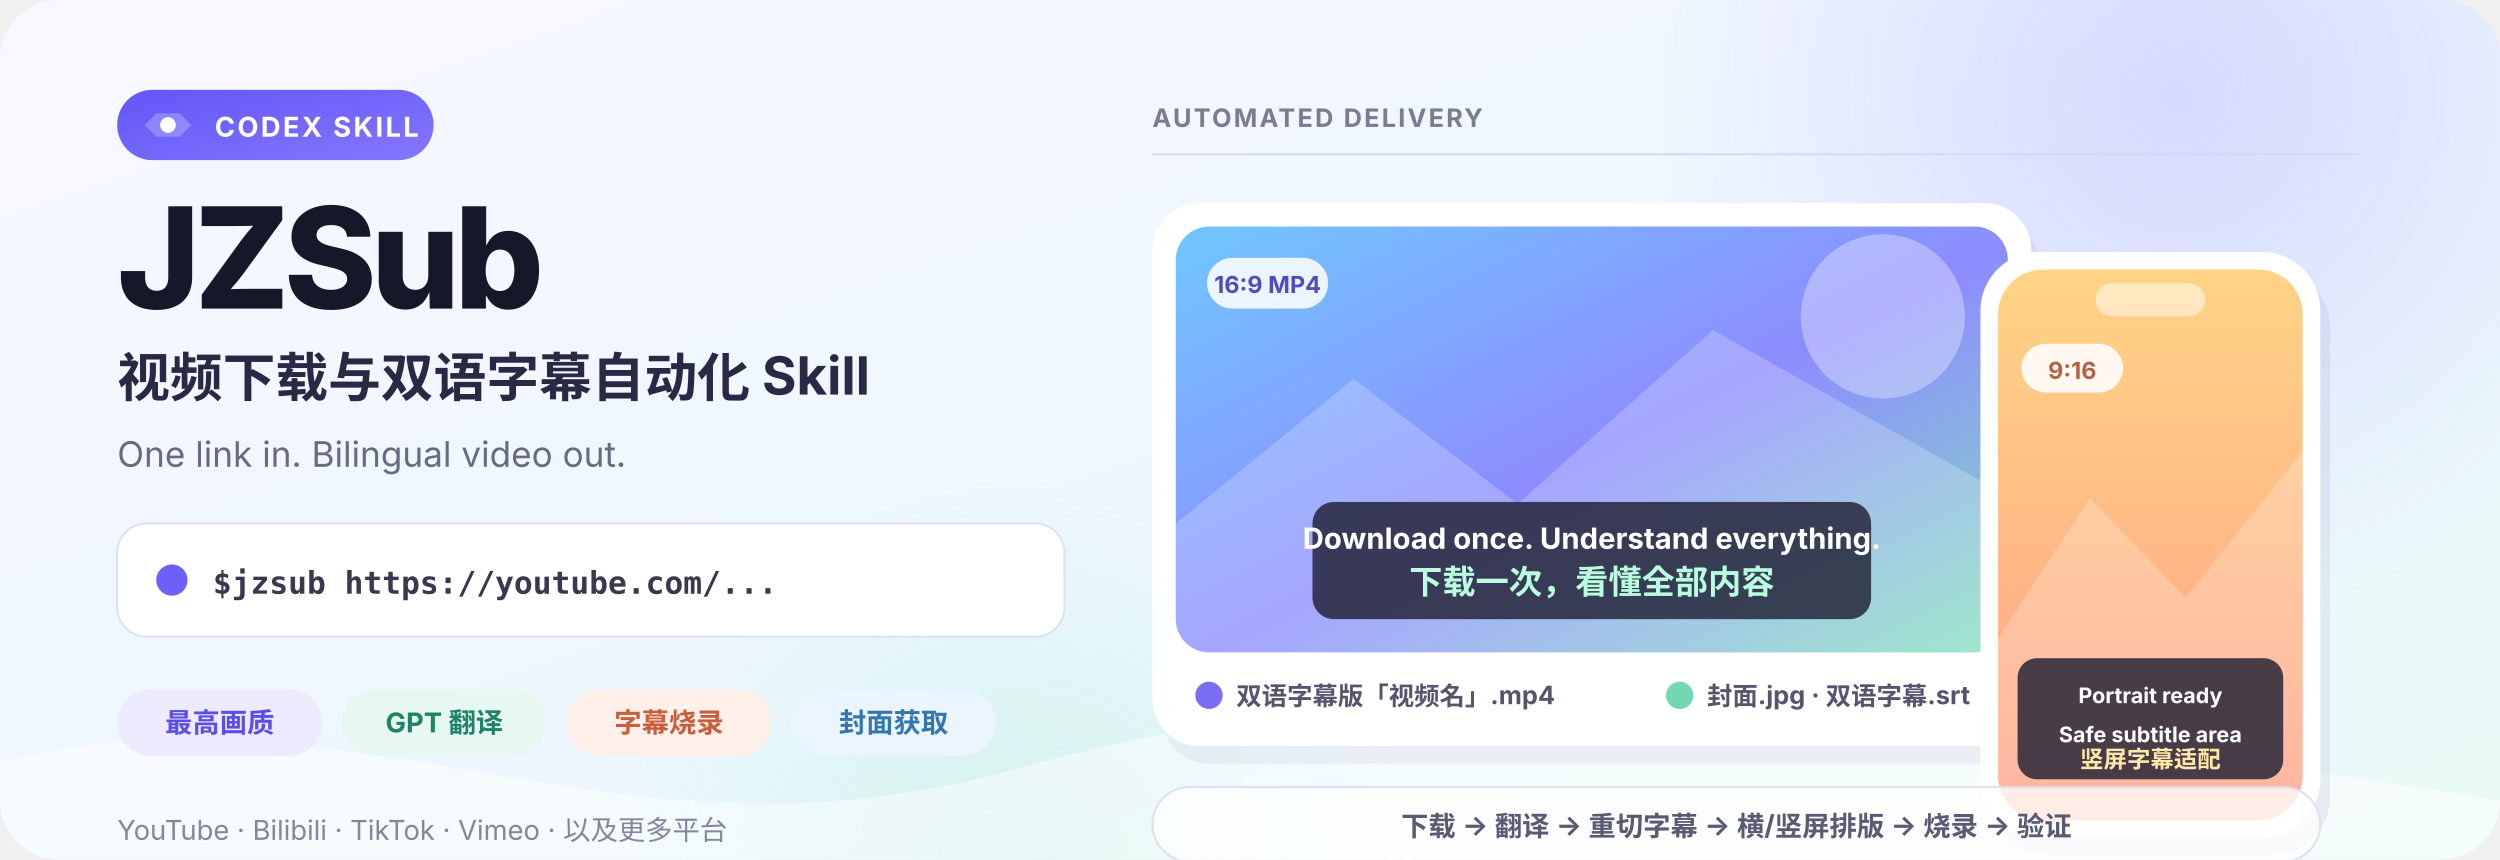
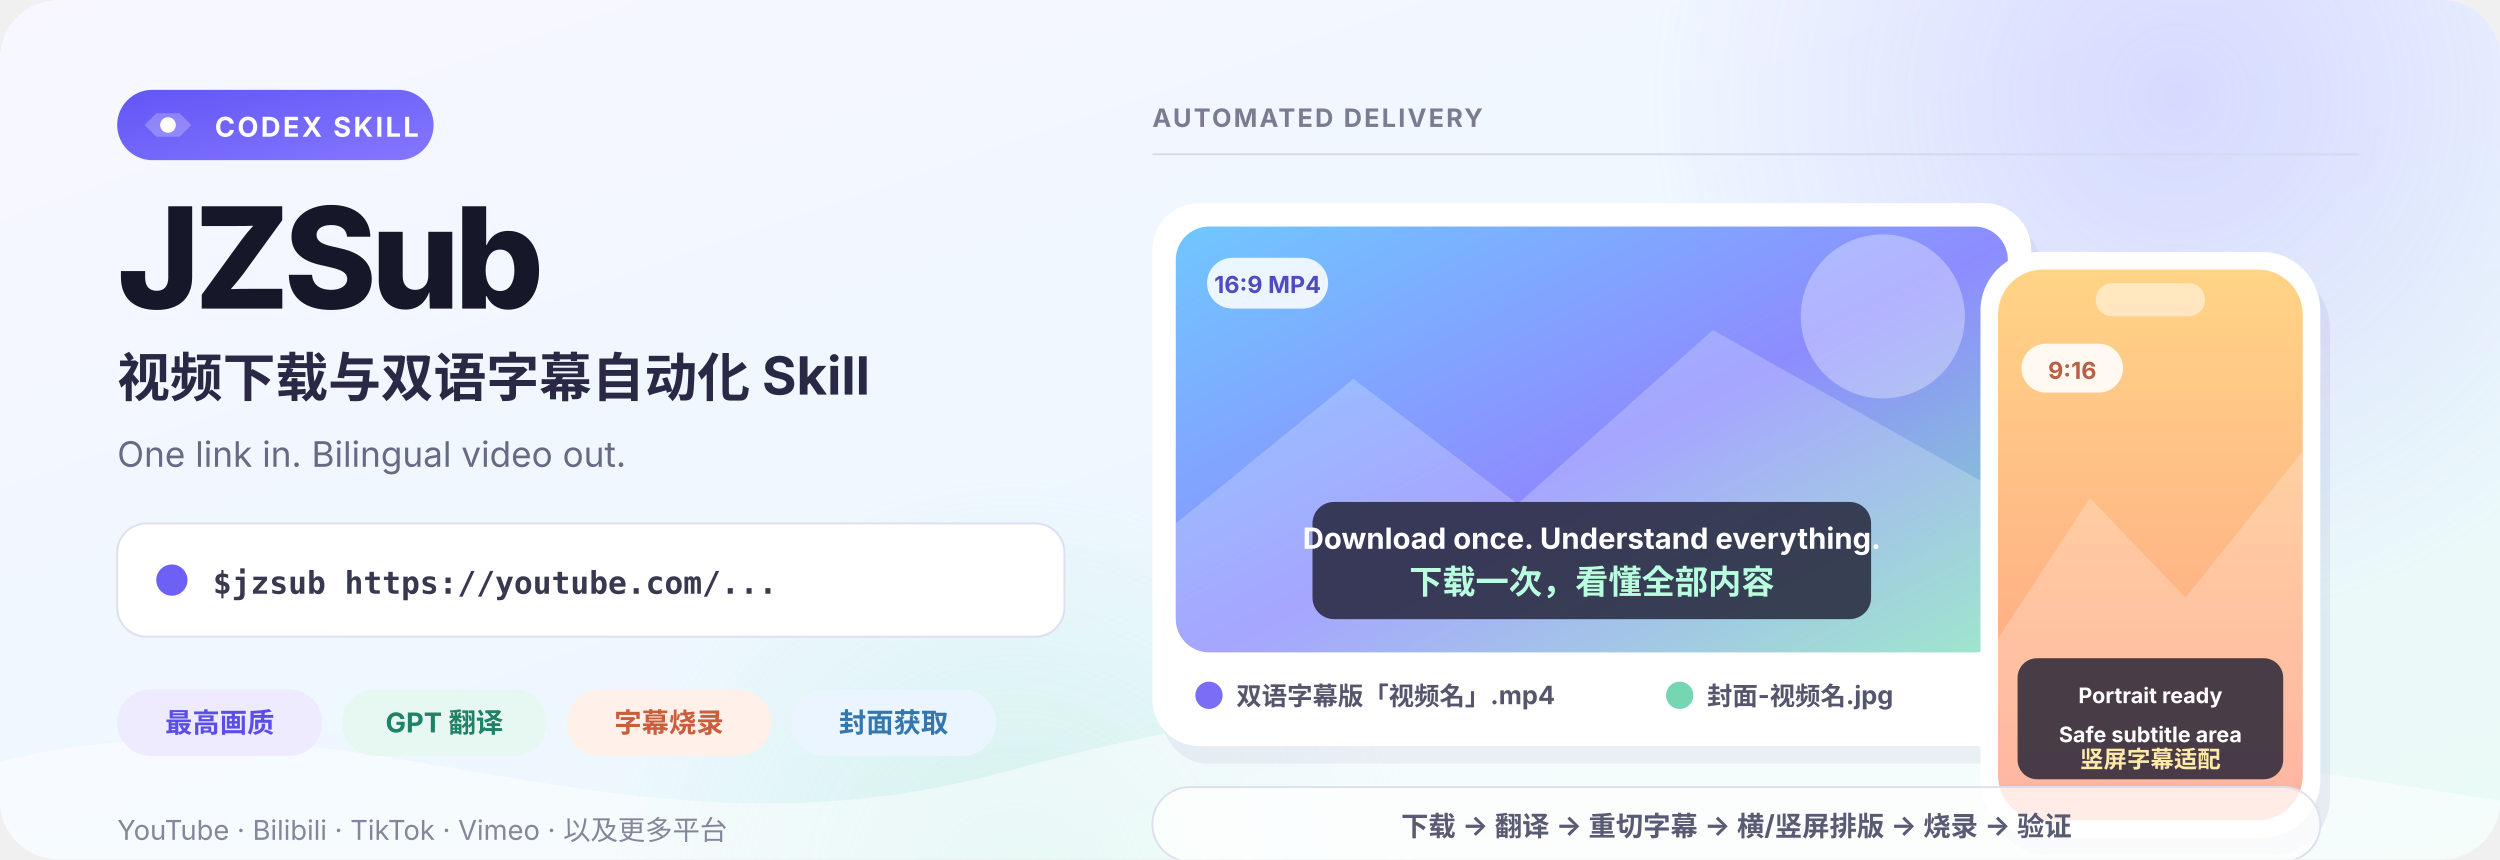
<svg xmlns="http://www.w3.org/2000/svg" width="1280" height="440" viewBox="0 0 1280 440" role="img" aria-labelledby="title desc">
  <defs>
    <linearGradient id="bg" x1="0" y1="0" x2="1" y2="1">
      <stop stop-color="#f8f7ff" />
      <stop offset=".52" stop-color="#eef7ff" />
      <stop offset="1" stop-color="#eafbf6" />
    </linearGradient>
    <linearGradient id="brand" x1="0" y1="0" x2="1" y2="1">
      <stop stop-color="#6255f6" />
      <stop offset="1" stop-color="#8478ff" />
    </linearGradient>
    <linearGradient id="video" x1="0" y1="0" x2="1" y2="1">
      <stop stop-color="#70c7ff" />
      <stop offset=".52" stop-color="#8d8cff" />
      <stop offset="1" stop-color="#83e1bd" />
    </linearGradient>
    <linearGradient id="phoneVideo" x1="0" y1="0" x2="0" y2="1">
      <stop stop-color="#ffd486" />
      <stop offset="1" stop-color="#ff9f86" />
    </linearGradient>
    <radialGradient id="orb">
      <stop stop-color="#897cff" stop-opacity=".24" />
      <stop offset="1" stop-color="#897cff" stop-opacity="0" />
    </radialGradient>
    <radialGradient id="mintOrb">
      <stop stop-color="#8de3c4" stop-opacity=".28" />
      <stop offset="1" stop-color="#8de3c4" stop-opacity="0" />
    </radialGradient>
    <clipPath id="canvas">
      <rect width="1280" height="440" rx="30" />
    </clipPath>
  </defs>
  <g clip-path="url(#canvas)">
    <rect width="1280" height="440" fill="url(#bg)" />
    <circle cx="1115" cy="50" r="270" fill="url(#orb)" />
    <circle cx="520" cy="455" r="210" fill="url(#mintOrb)" />
    <path d="M0 390C180 345 315 450 515 395S875 345 1280 410V440H0Z" fill="#fff" fill-opacity=".48" />
    <g font-family="-apple-system,BlinkMacSystemFont,'Segoe UI','PingFang SC','Microsoft YaHei',sans-serif">
      <g transform="translate(60 46)">
        <g>
          <rect width="162" height="36" rx="18" fill="url(#brand)" />
          <path d="M20 12h12l6 6-6 6H20l-6-6Z" fill="#fff" fill-opacity=".24" />
          <circle cx="26" cy="18" r="4" fill="#fff" />
          <text x="50" y="24" fill="#fff" font-size="14" font-weight="750" letter-spacing="1.2">CODEX SKILL</text>
        </g>
        <text x="0" y="112" fill="#17172a" font-size="72" font-weight="780" letter-spacing="-3">JZSub</text>
        <text x="0" y="157" fill="#292946" font-size="27" font-weight="680">视频下载与双语字幕自动化 Skill</text>
        <text x="0" y="193" fill="#686982" font-size="18">One link in. Bilingual video out.</text>
        <g transform="translate(0 222)">
          <rect width="485" height="58" rx="15" fill="#fff" stroke="#dedff0" />
          <circle cx="28" cy="29" r="8" fill="#6d60f6" />
          <text x="49" y="36" fill="#383850" font-family="ui-monospace,SFMono-Regular,Menlo,monospace" font-size="16" font-weight="650">$jzsub https://youtube.com/...</text>
        </g>
        <g transform="translate(0 307)" font-size="14" font-weight="680">
          <g>
            <rect width="105" height="34" rx="17" fill="#eeeaff" />
            <text x="52.5" y="22" fill="#5b4ee8" text-anchor="middle">最高画质</text>
          </g>
          <g transform="translate(115)">
            <rect width="105" height="34" rx="17" fill="#e6f8f1" />
            <text x="52.5" y="22" fill="#208266" text-anchor="middle">GPT 翻译</text>
          </g>
          <g transform="translate(230)">
            <rect width="105" height="34" rx="17" fill="#fff0e9" />
            <text x="52.5" y="22" fill="#c85e3c" text-anchor="middle">字幕烧录</text>
          </g>
          <g transform="translate(345)">
            <rect width="105" height="34" rx="17" fill="#eaf5ff" />
            <text x="52.5" y="22" fill="#3477ae" text-anchor="middle">封面获取</text>
          </g>
        </g>
        <text x="0" y="384" fill="#85869b" font-size="14">YouTube · Bilibili · TikTok · Vimeo · 以及更多平台</text>
      </g>
      <g transform="translate(590 47)">
        <text x="0" y="18" fill="#7b7c91" font-size="13" font-weight="750" letter-spacing="1.1">AUTOMATED DELIVERY</text>
        <path d="M0 32H618" stroke="#d7d9ea" />
        <g transform="translate(0 57)">
          <rect x="5" y="9" width="450" height="278" rx="24" fill="#6662a4" fill-opacity=".08" />
          <rect width="450" height="278" rx="24" fill="#fff" />
          <rect x="12" y="12" width="426" height="218" rx="17" fill="url(#video)" />
          <circle cx="374" cy="58" r="42" fill="#fff" fill-opacity=".33" />
          <path d="M12 164L103 90L187 154L287 65L438 150V230H12Z" fill="#fff" fill-opacity=".22" />
          <rect x="28" y="28" width="62" height="26" rx="13" fill="#fff" fill-opacity=".86" />
          <text x="59" y="46" fill="#514bc0" font-size="12" font-weight="750" text-anchor="middle">16:9 MP4</text>
          <g text-anchor="middle" font-weight="750">
            <rect x="82" y="153" width="286" height="60" rx="11" fill="#202034" fill-opacity=".82" />
            <text x="225" y="177" fill="#fff" font-size="15">Download once. Understand everything.</text>
            <text x="225" y="200" fill="#b9ffdf" font-size="17">下载一次，看懂全部内容</text>
          </g>
          <g transform="translate(22 245)" font-size="13" font-weight="680">
            <circle cx="7" cy="7" r="7" fill="#7a6ef7" />
            <text x="21" y="12" fill="#55566d">双语字幕版「视频名」.mp4</text>
            <circle cx="248" cy="7" r="7" fill="#75d6b2" />
-             <text x="262" y="12" fill="#55566d">封面.jpg · 双语字幕.srt</text>
+             <text x="262" y="12" fill="#55566d">封面-视频名.jpg</text>
          </g>
        </g>
        <g transform="translate(424 82)">
          <rect x="5" y="9" width="174" height="300" rx="30" fill="#6662a4" fill-opacity=".1" />
          <rect width="174" height="300" rx="30" fill="#fff" />
          <rect x="9" y="9" width="156" height="282" rx="23" fill="url(#phoneVideo)" />
          <rect x="59" y="16" width="56" height="17" rx="8.5" fill="#fff" fill-opacity=".48" />
          <rect x="21" y="47" width="52" height="25" rx="12.5" fill="#fff" fill-opacity=".88" />
          <text x="47" y="65" fill="#b85f45" font-size="12" font-weight="750" text-anchor="middle">9:16</text>
          <path d="M9 198L56 126L105 177L165 102V291H9Z" fill="#fff" fill-opacity=".22" />
          <g text-anchor="middle" font-weight="750">
            <rect x="19" y="208" width="136" height="62" rx="10" fill="#202034" fill-opacity=".82" />
            <text x="87" y="231" fill="#fff" font-size="11">Portrait ready</text>
            <text x="87" y="251" fill="#fff" font-size="11">Safe subtitle area</text>
            <text x="87" y="264" fill="#ffe9a8" font-size="12">竖屏字幕适配</text>
          </g>
        </g>
        <g transform="translate(0 356)">
          <rect width="598" height="38" rx="19" fill="#fff" fill-opacity=".74" stroke="#dedff0" />
          <text x="299" y="25" fill="#595a73" font-size="14" font-weight="680" text-anchor="middle">下载 → 翻译 → 重切字幕 → 横/竖屏排版 → 烧录 → 验证</text>
        </g>
      </g>
    </g>
  </g>
</svg>
